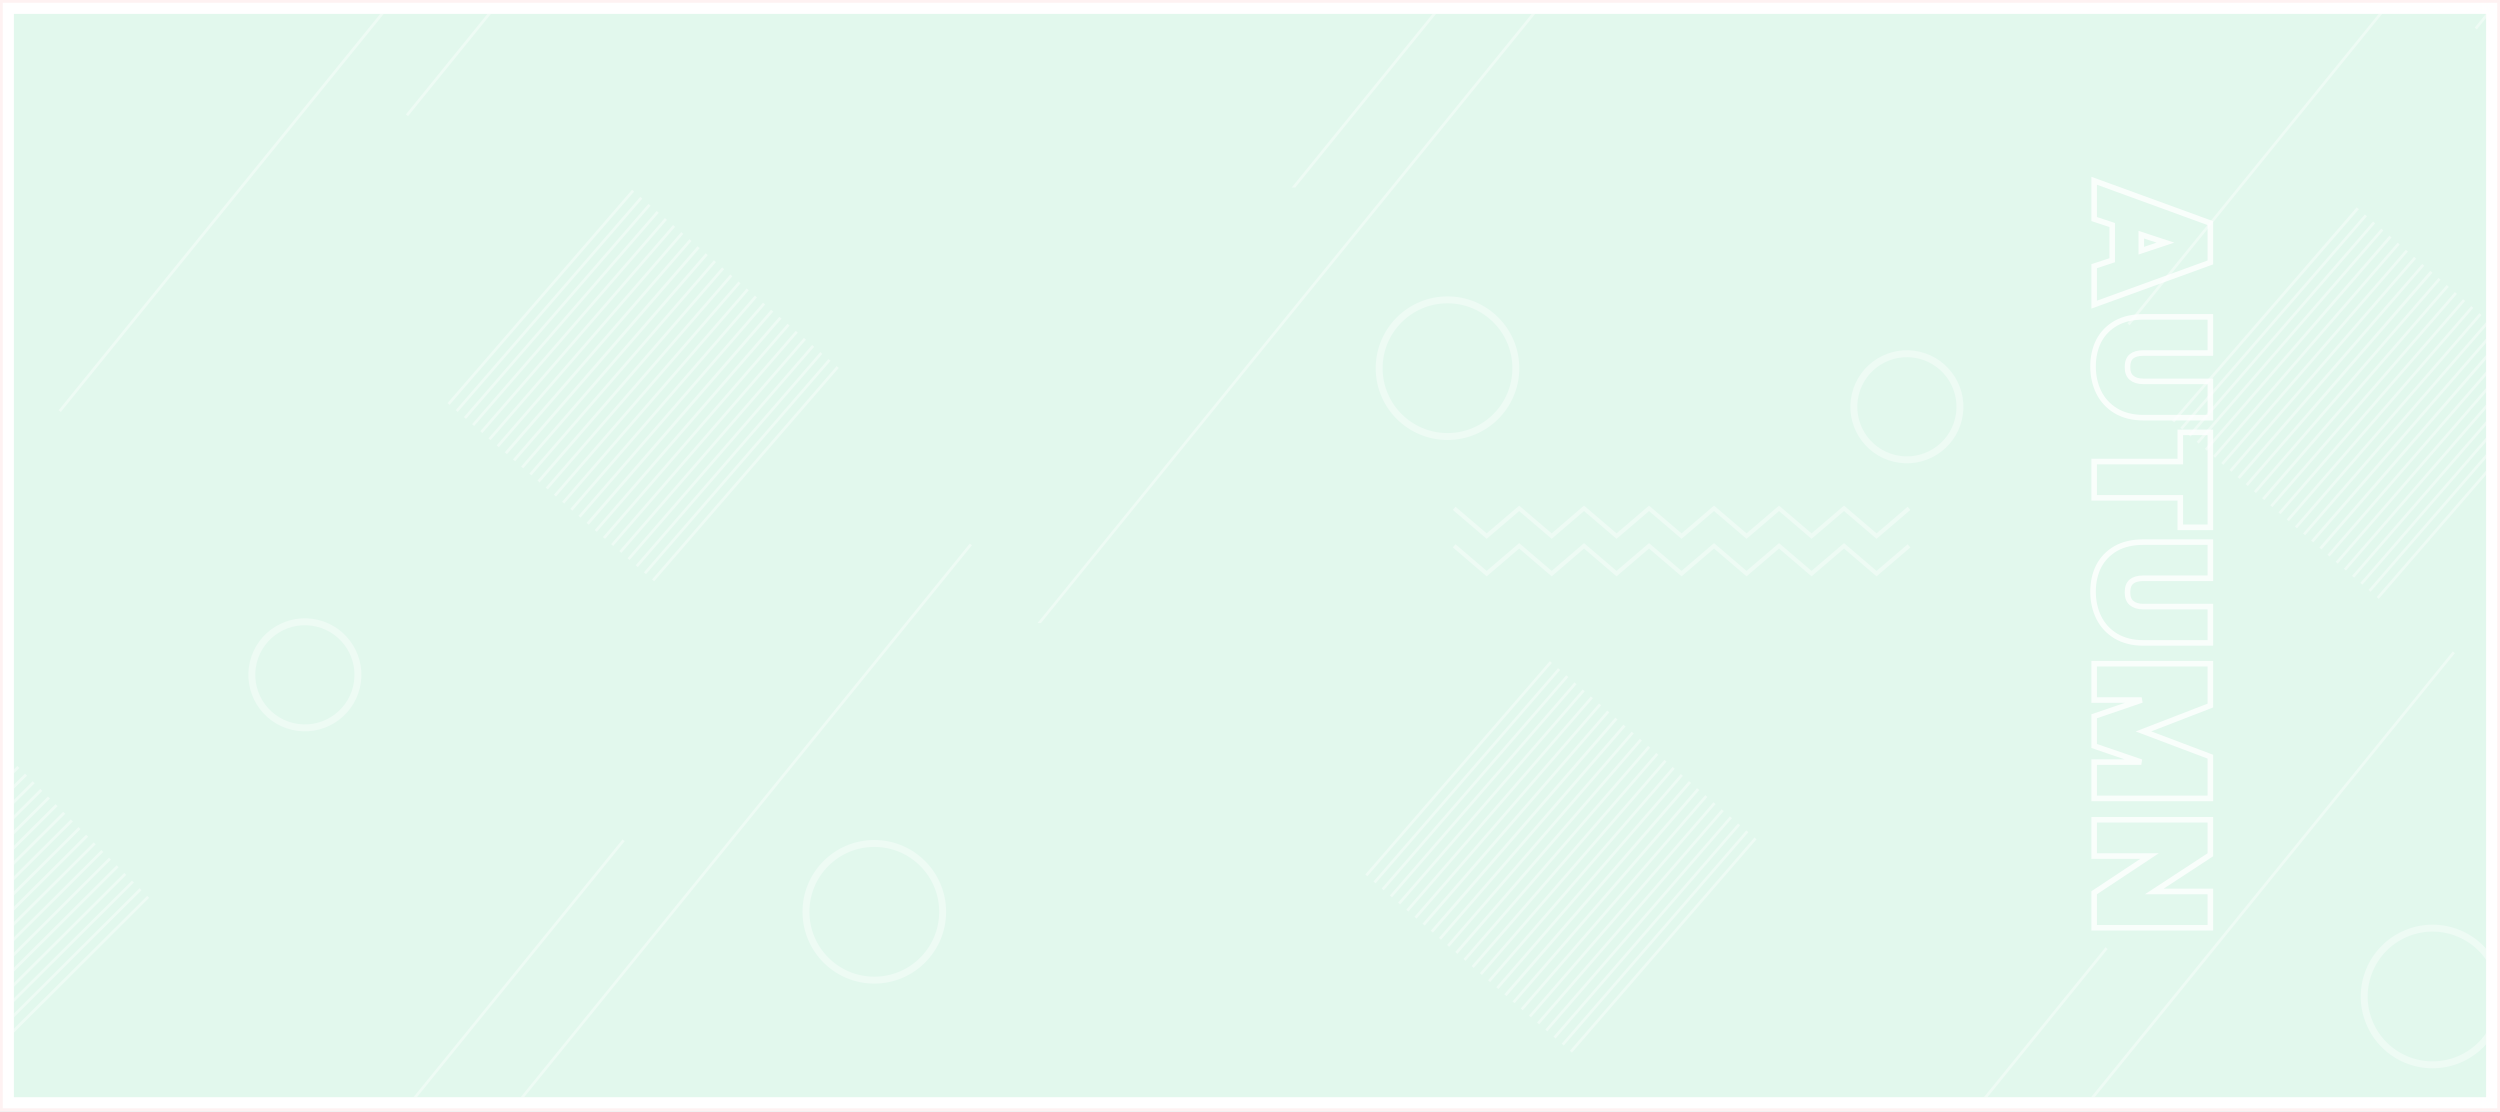
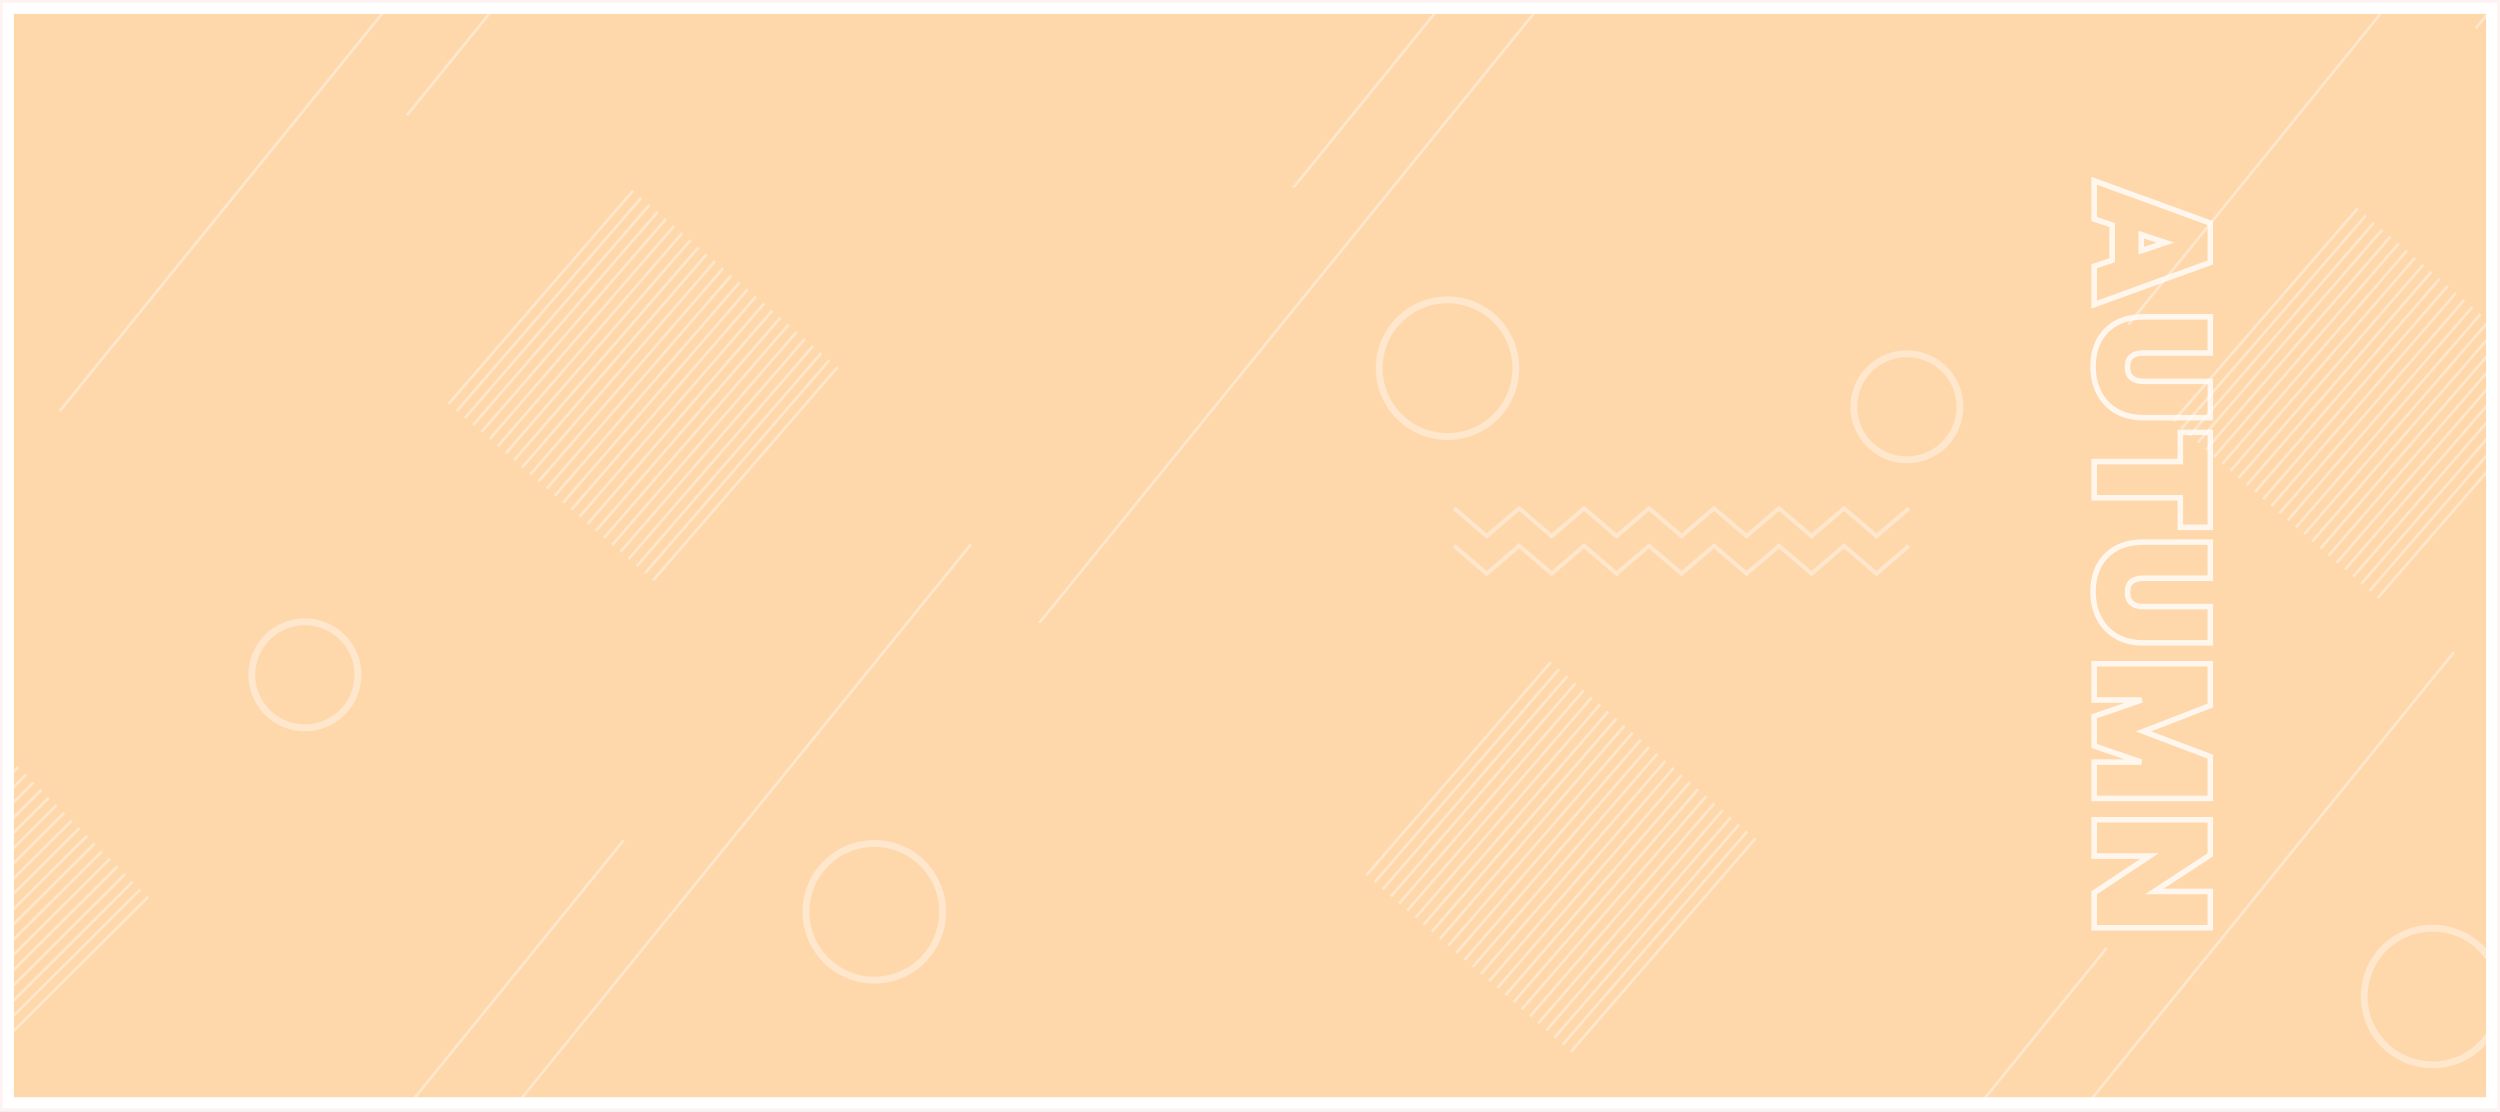
<svg xmlns="http://www.w3.org/2000/svg" width="1800" height="800" viewBox="0 0 1800 800" fill="none">
  <rect x="1" y="1" width="1798" height="798" fill="white" stroke="#fef2f2" stroke-width="2" />
-   <rect x="10" y="10" width="1780" height="780" fill="#e2f8ed" />
+   <rect x="10" y="10" width="1780" height="780" fill="#fed7aa" />
  <mask id="mask0_239_5921" style="mask-type:alpha" maskUnits="userSpaceOnUse" x="10" y="10" width="1780" height="780">
-     <rect x="10" y="10" width="1780" height="780" fill="#e2f8ed" />
+     <rect x="10" y="10" width="1780" height="780" fill="#fed7aa" />
  </mask>
  <g mask="url(#mask0_239_5921)">
    <g opacity="0.4">
      <path d="M455.1 136.6L322.2 290.2L323.7 291.5L456.6 137.9L455.1 136.6Z" fill="white" />
      <path d="M461 141.7L328.1 295.3L329.6 296.6L462.5 143L461 141.7Z" fill="white" />
      <path d="M466.9 146.8L334 300.3L335.5 301.6L468.4 148.1L466.9 146.8Z" fill="white" />
      <path d="M472.8 151.9L339.9 305.4L341.4 306.7L474.3 153.2L472.8 151.9Z" fill="white" />
      <path d="M478.7 157L345.8 310.5L347.3 311.8L480.2 158.3L478.7 157Z" fill="white" />
      <path d="M484.6 162L351.7 315.6L353.2 316.9L486.1 163.3L484.6 162Z" fill="white" />
      <path d="M490.5 167.1L357.6 320.7L359.1 322L492 168.4L490.5 167.1Z" fill="white" />
      <path d="M496.4 172.2L363.4 325.7L365 327L497.9 173.5L496.4 172.2Z" fill="white" />
      <path d="M502.2 177.3L369.3 330.8L370.9 332.1L503.8 178.6L502.2 177.3Z" fill="white" />
      <path d="M508.1 182.3L375.2 335.9L376.7 337.2L509.6 183.7L508.1 182.3Z" fill="white" />
      <path d="M514 187.4L381.1 341L382.6 342.3L515.5 188.7L514 187.4Z" fill="white" />
      <path d="M519.9 192.5L387 346L388.5 347.4L521.4 193.8L519.9 192.5Z" fill="white" />
      <path d="M525.8 197.6L392.9 351.1L394.4 352.4L527.3 198.9L525.8 197.6Z" fill="white" />
      <path d="M531.7 202.7L398.8 356.2L400.3 357.5L533.2 204L531.7 202.7Z" fill="white" />
      <path d="M537.6 207.7L404.7 361.3L406.2 362.6L539.1 209L537.6 207.7Z" fill="white" />
      <path d="M543.5 212.8L410.6 366.4L412.1 367.7L545 214.1L543.5 212.8Z" fill="white" />
      <path d="M549.4 217.9L416.5 371.4L418 372.7L550.9 219.2L549.4 217.9Z" fill="white" />
      <path d="M555.2 223L422.3 376.5L423.9 377.8L556.8 224.3L555.2 223Z" fill="white" />
      <path d="M561.1 228.1L428.2 381.6L429.7 382.9L562.7 229.4L561.1 228.1Z" fill="white" />
      <path d="M567 233.1L434.1 386.7L435.6 388L568.5 234.4L567 233.1Z" fill="white" />
      <path d="M572.9 238.2L440 391.8L441.5 393.1L574.4 239.5L572.9 238.2Z" fill="white" />
      <path d="M578.8 243.3L445.9 396.8L447.4 398.1L580.3 244.6L578.8 243.3Z" fill="white" />
      <path d="M584.7 248.4L451.8 401.9L453.3 403.2L586.2 249.7L584.7 248.4Z" fill="white" />
      <path d="M590.6 253.5L457.7 407L459.2 408.3L592.1 254.8L590.6 253.5Z" fill="white" />
      <path d="M596.5 258.5L463.6 412.1L465.1 413.4L598 259.8L596.5 258.5Z" fill="white" />
      <path d="M602.4 263.6L469.5 417.2L471 418.5L603.9 264.9L602.4 263.6Z" fill="white" />
      <path d="M1115.9 476L983 629.6L984.5 630.9L1117.4 477.3L1115.9 476Z" fill="white" />
      <path d="M1121.8 481.1L988.9 634.7L990.4 636L1123.3 482.4L1121.8 481.1Z" fill="white" />
      <path d="M1127.7 486.2L994.8 639.7L996.3 641L1129.2 487.5L1127.7 486.2Z" fill="white" />
      <path d="M1133.6 491.3L1000.7 644.8L1002.2 646.1L1135.1 492.6L1133.6 491.3Z" fill="white" />
      <path d="M1139.5 496.4L1006.6 649.9L1008.1 651.2L1141 497.7L1139.5 496.4Z" fill="white" />
      <path d="M1145.4 501.4L1012.5 655L1014 656.3L1146.9 502.7L1145.4 501.4Z" fill="white" />
      <path d="M1151.3 506.5L1018.4 660.1L1019.9 661.4L1152.8 507.8L1151.3 506.5Z" fill="white" />
      <path d="M1157.2 511.6L1024.2 665.1L1025.8 666.4L1158.7 512.9L1157.2 511.6Z" fill="white" />
      <path d="M1163 516.7L1030.1 670.2L1031.7 671.5L1164.6 518L1163 516.7Z" fill="white" />
      <path d="M1168.9 521.7L1036 675.3L1037.5 676.6L1170.4 523.1L1168.9 521.7Z" fill="white" />
      <path d="M1174.8 526.8L1041.9 680.4L1043.4 681.7L1176.3 528.1L1174.8 526.8Z" fill="white" />
      <path d="M1180.7 531.9L1047.8 685.4L1049.3 686.8L1182.2 533.2L1180.7 531.9Z" fill="white" />
      <path d="M1186.6 537L1053.7 690.5L1055.2 691.8L1188.1 538.3L1186.6 537Z" fill="white" />
      <path d="M1192.5 542.1L1059.6 695.6L1061.1 696.9L1194 543.4L1192.5 542.1Z" fill="white" />
      <path d="M1198.4 547.1L1065.5 700.7L1067 702L1199.9 548.4L1198.4 547.1Z" fill="white" />
      <path d="M1204.3 552.2L1071.4 705.8L1072.9 707.1L1205.8 553.5L1204.3 552.2Z" fill="white" />
      <path d="M1210.2 557.3L1077.3 710.8L1078.8 712.1L1211.7 558.6L1210.2 557.3Z" fill="white" />
      <path d="M1216 562.4L1083.1 715.9L1084.7 717.2L1217.6 563.7L1216 562.4Z" fill="white" />
      <path d="M1221.9 567.5L1089 721L1090.5 722.3L1223.5 568.8L1221.9 567.5Z" fill="white" />
      <path d="M1227.8 572.5L1094.9 726.1L1096.4 727.4L1229.3 573.8L1227.8 572.5Z" fill="white" />
      <path d="M1233.7 577.6L1100.8 731.2L1102.3 732.5L1235.2 578.9L1233.7 577.6Z" fill="white" />
      <path d="M1239.6 582.7L1106.7 736.2L1108.2 737.5L1241.1 584L1239.6 582.7Z" fill="white" />
      <path d="M1245.5 587.8L1112.6 741.3L1114.1 742.6L1247 589.1L1245.5 587.8Z" fill="white" />
      <path d="M1251.4 592.9L1118.5 746.4L1120 747.7L1252.9 594.2L1251.4 592.9Z" fill="white" />
      <path d="M1257.3 597.9L1124.4 751.5L1125.9 752.8L1258.8 599.2L1257.3 597.9Z" fill="white" />
      <path d="M1263.2 603L1130.3 756.6L1131.8 757.9L1264.7 604.3L1263.2 603Z" fill="white" />
      <path d="M1696.8 149.3L1563.9 302.9L1565.4 304.2L1698.4 150.6L1696.8 149.3Z" fill="white" />
      <path d="M1702.7 154.4L1569.8 308L1571.3 309.3L1704.2 155.7L1702.7 154.4Z" fill="white" />
      <path d="M1708.6 159.5L1575.7 313L1577.2 314.3L1710.1 160.8L1708.6 159.5Z" fill="white" />
      <path d="M1714.5 164.6L1581.6 318.1L1583.1 319.4L1716 165.9L1714.5 164.6Z" fill="white" />
      <path d="M1720.4 169.6L1587.5 323.2L1589 324.5L1721.9 171L1720.4 169.6Z" fill="white" />
      <path d="M1726.3 174.7L1593.4 328.3L1594.9 329.6L1727.8 176L1726.3 174.7Z" fill="white" />
      <path d="M1732.2 179.8L1599.3 333.4L1600.8 334.7L1733.7 181.1L1732.2 179.8Z" fill="white" />
      <path d="M1738.1 184.9L1605.2 338.4L1606.7 339.7L1739.6 186.2L1738.1 184.9Z" fill="white" />
      <path d="M1744 190L1611 343.5L1612.6 344.8L1745.5 191.3L1744 190Z" fill="white" />
      <path d="M1749.8 195L1616.9 348.6L1618.4 349.9L1751.4 196.4L1749.8 195Z" fill="white" />
      <path d="M1755.7 200.1L1622.8 353.7L1624.3 355L1757.2 201.4L1755.7 200.1Z" fill="white" />
      <path d="M1761.6 205.2L1628.7 358.7L1630.2 360.1L1763.1 206.5L1761.6 205.2Z" fill="white" />
      <path d="M1767.5 210.3L1634.6 363.8L1636.1 365.1L1769 211.6L1767.5 210.3Z" fill="white" />
      <path d="M1773.4 215.4L1640.5 368.9L1642 370.2L1774.9 216.7L1773.4 215.4Z" fill="white" />
      <path d="M1779.3 220.4L1646.4 374L1647.9 375.3L1780.8 221.7L1779.3 220.4Z" fill="white" />
      <path d="M1785.2 225.5L1652.3 379.1L1653.8 380.4L1786.7 226.8L1785.2 225.5Z" fill="white" />
      <path d="M1791.1 230.6L1658.2 384.1L1659.7 385.4L1792.6 231.9L1791.1 230.6Z" fill="white" />
      <path d="M1797 235.7L1664 389.2L1665.6 390.5L1798.5 237L1797 235.7Z" fill="white" />
      <path d="M1802.8 240.8L1669.9 394.3L1671.5 395.6L1804.4 242.1L1802.8 240.8Z" fill="white" />
      <path d="M1808.7 245.8L1675.8 399.4L1677.3 400.7L1810.2 247.1L1808.7 245.8Z" fill="white" />
      <path d="M1814.6 250.9L1681.7 404.5L1683.2 405.8L1816.1 252.2L1814.6 250.9Z" fill="white" />
      <path d="M1820.5 256L1687.6 409.5L1689.1 410.8L1822 257.3L1820.5 256Z" fill="white" />
      <path d="M1826.4 261.1L1693.5 414.6L1695 415.9L1827.9 262.4L1826.4 261.1Z" fill="white" />
      <path d="M1832.3 266.2L1699.4 419.7L1700.9 421L1833.8 267.5L1832.3 266.2Z" fill="white" />
      <path d="M1838.2 271.2L1705.3 424.8L1706.8 426.1L1839.7 272.5L1838.2 271.2Z" fill="white" />
      <path d="M1844.1 276.3L1711.2 429.9L1712.7 431.2L1845.6 277.6L1844.1 276.3Z" fill="white" />
      <path d="M14 552.9L12.5 551.5L-30 593.9V596.7L14 552.9Z" fill="white" />
      <path d="M19.5 558.4L18 557L-30 604.9V607.7L19.5 558.4Z" fill="white" />
      <path d="M25 563.9L23.5 562.5L-30 615.9V618.7L25 563.9Z" fill="white" />
      <path d="M30.5 569.4L29 568L-30 626.9V629.7L30.5 569.4Z" fill="white" />
      <path d="M36 574.9L34.5 573.5L-30 637.8V640.7L36 574.9Z" fill="white" />
      <path d="M41.5 580.4L40 579L-30 648.8V651.6L41.5 580.4Z" fill="white" />
      <path d="M47 585.9L45.5 584.5L-30 659.8V662.6L47 585.9Z" fill="white" />
      <path d="M52.5 591.4L51 590L-30 670.8V673.6L52.5 591.4Z" fill="white" />
      <path d="M58 596.9L56.5 595.5L-30 681.7V684.6L58 596.9Z" fill="white" />
      <path d="M63.5 602.4L62 601L-30 692.7V695.5L63.5 602.4Z" fill="white" />
      <path d="M68.9 607.9L67.5 606.5L-30 703.7V706.5L68.9 607.9Z" fill="white" />
      <path d="M74.4 613.4L73 612L-30 714.7V717.5L74.4 613.4Z" fill="white" />
      <path d="M79.9 618.9L78.5 617.5L-30 725.7V728.5L79.9 618.9Z" fill="white" />
      <path d="M85.4 624.4L84 623L-30 736.6V739.5L85.4 624.4Z" fill="white" />
      <path d="M90.9 629.9L89.5 628.5L-30 747.6V750.4L90.9 629.9Z" fill="white" />
      <path d="M96.4 635.4L95 634L-30 758.6V761.4L96.4 635.4Z" fill="white" />
      <path d="M101.9 640.9L100.5 639.5L-30 769.6V772.4L101.9 640.9Z" fill="white" />
      <path d="M107.4 646.4L106 645L-30 780.5V783.4L107.4 646.4Z" fill="white" />
      <path d="M629.5 705.7C656.672 705.7 678.7 683.672 678.7 656.5C678.7 629.328 656.672 607.3 629.5 607.3C602.328 607.3 580.3 629.328 580.3 656.5C580.3 683.672 602.328 705.7 629.5 705.7Z" stroke="white" stroke-width="5" stroke-miterlimit="10" />
      <path d="M1042.2 314.3C1069.37 314.3 1091.4 292.272 1091.4 265.1C1091.4 237.928 1069.37 215.9 1042.2 215.9C1015.03 215.9 993 237.928 993 265.1C993 292.272 1015.03 314.3 1042.2 314.3Z" stroke="white" stroke-width="5" stroke-miterlimit="10" />
      <path d="M1770.28 762.927C1795.38 752.528 1807.3 723.747 1796.9 698.643C1786.5 673.538 1757.72 661.617 1732.62 672.015C1707.51 682.414 1695.59 711.196 1705.99 736.3C1716.39 761.405 1745.17 773.326 1770.28 762.927Z" stroke="white" stroke-width="5" stroke-miterlimit="10" />
      <path d="M256.655 494.776C261.573 474.261 248.929 453.644 228.414 448.726C207.899 443.808 187.281 456.452 182.364 476.967C177.446 497.482 190.09 518.1 210.605 523.017C231.12 527.935 251.737 515.291 256.655 494.776Z" stroke="white" stroke-width="5" stroke-miterlimit="10" />
      <path d="M1410.14 301.66C1414.99 281.128 1402.27 260.553 1381.74 255.705C1361.21 250.857 1340.64 263.571 1335.79 284.103C1330.94 304.635 1343.65 325.21 1364.19 330.058C1384.72 334.906 1405.29 322.192 1410.14 301.66Z" stroke="white" stroke-width="5" stroke-miterlimit="10" />
      <path d="M1047 366L1070.4 386L1093.8 366L1117.2 386L1140.5 366L1163.9 386L1187.3 366L1210.7 386L1234.1 366L1257.5 386L1280.9 366L1304.3 386L1327.7 366L1351.1 386L1374.5 366" stroke="white" stroke-width="3" stroke-miterlimit="10" />
      <path d="M1047 393L1070.4 413L1093.8 393L1117.2 413L1140.5 393L1163.9 413L1187.3 393L1210.7 413L1234.1 393L1257.5 413L1280.9 393L1304.3 413L1327.7 393L1351.1 413L1374.5 393" stroke="white" stroke-width="3" stroke-miterlimit="10" />
      <path d="M379.2 -120L42.2 295.4L43.8 296.6L381.8 -120H379.2Z" fill="white" />
      <path d="M293.8 83.6L459 -120H456.4L292.2 82.4L293.8 83.6Z" fill="white" />
      <path d="M1820.6 -120H1818.1L1531.8 232.9L1533.3 234.2L1820.6 -120Z" fill="white" />
      <path d="M1781.8 19.9L1783.3 21.2L1890 -110.3V-113.5L1781.8 19.9Z" fill="white" />
      <path d="M448.2 604.4L257.1 840H259.6L449.8 605.6L448.2 604.4Z" fill="white" />
      <path d="M334.3 840H336.8L699.8 392.6L698.2 391.4L334.3 840Z" fill="white" />
      <path d="M747 448.6H749.5L1112.5 1.2L1110.9 0L747 448.6Z" fill="white" />
      <path d="M1516 682L1387.8 840H1390.4L1517.5 683.3L1516 682Z" fill="white" />
      <path d="M1058.2 -23L930 135H932.6L1059.7 -21.7L1058.2 -23Z" fill="white" />
      <path d="M1465 840H1467.6L1767.5 470.3L1766 469L1465 840Z" fill="white" />
    </g>
  </g>
  <path opacity="0.8" d="M1507.79 156.273L1507.79 157.719L1509.16 158.172L1520.78 162.012L1520.78 187.365L1509.16 191.205L1507.79 191.659L1507.79 193.104L1507.79 216.49L1507.79 219.344L1510.47 218.37L1590.12 189.448L1591.44 188.97L1591.44 187.568L1591.44 162.035L1591.44 160.636L1590.12 160.156L1510.48 131.121L1507.79 130.142L1507.79 133L1507.79 156.273ZM1589.44 254.178L1591.44 254.178L1591.44 252.178L1591.44 230.147L1591.44 228.147L1589.44 228.147L1543.23 228.147C1535.6 228.147 1528.99 229.628 1523.5 232.695L1523.49 232.7L1523.48 232.706C1518.04 235.826 1513.89 240.093 1511.07 245.49L1511.06 245.506L1511.05 245.522C1508.34 250.956 1507 257.068 1507 263.815C1507 270.563 1508.34 276.741 1511.04 282.313L1511.05 282.323C1513.85 288.015 1518 292.52 1523.45 295.805L1523.46 295.812C1529.02 299.119 1535.64 300.725 1543.23 300.725L1589.44 300.725L1591.44 300.725L1591.44 298.725L1591.44 276.581L1591.44 274.581L1589.44 274.581L1543.23 274.581C1539.34 274.581 1536.55 273.613 1534.61 271.913L1534.6 271.91C1532.83 270.366 1531.79 267.948 1531.79 264.267C1531.79 260.595 1532.83 258.18 1534.59 256.636C1536.44 255.09 1539.23 254.178 1543.23 254.178L1589.44 254.178ZM1589.44 379.686L1591.44 379.686L1591.44 377.686L1591.44 313.289L1591.44 311.289L1589.44 311.289L1571.82 311.289L1569.82 311.289L1569.82 313.289L1569.82 332.303L1509.79 332.303L1507.79 332.303L1507.79 334.303L1507.79 356.446L1507.79 358.446L1509.79 358.446L1569.82 358.447L1569.82 377.686L1569.82 379.686L1571.82 379.686L1589.44 379.686ZM1589.44 416.349L1591.44 416.349L1591.44 414.349L1591.44 392.319L1591.44 390.319L1589.44 390.319L1543.23 390.319C1535.6 390.319 1528.99 391.799 1523.5 394.866L1523.49 394.871L1523.48 394.877C1518.04 397.997 1513.89 402.264 1511.07 407.661L1511.06 407.677L1511.05 407.693C1508.34 413.127 1507 419.239 1507 425.986C1507 432.734 1508.34 438.912 1511.04 444.484L1511.05 444.495C1513.85 450.187 1518 454.692 1523.45 457.977L1523.46 457.983C1529.02 461.29 1535.64 462.896 1543.23 462.896L1589.44 462.896L1591.44 462.896L1591.44 460.896L1591.44 438.752L1591.44 436.752L1589.44 436.752L1543.23 436.752C1539.34 436.752 1536.55 435.784 1534.61 434.084L1534.6 434.081C1532.83 432.538 1531.79 430.119 1531.79 426.438C1531.79 422.766 1532.83 420.351 1534.59 418.807C1536.44 417.261 1539.23 416.349 1543.23 416.349L1589.44 416.349ZM1589.44 574.847L1591.44 574.847L1591.44 572.847L1591.44 546.184L1591.44 544.802L1590.15 544.313L1543.3 526.618L1590.16 508.508L1591.44 508.013L1591.44 506.642L1591.44 479.866L1591.44 477.866L1589.44 477.866L1509.79 477.866L1507.79 477.866L1507.79 479.866L1507.79 502.01L1507.79 504.01L1509.79 504.01L1542.04 504.01L1509.14 515.257L1507.79 515.719L1507.79 517.149L1507.79 535.677L1507.79 537.107L1509.14 537.57L1541.71 548.703L1509.79 548.703L1507.79 548.703L1507.79 550.703L1507.79 572.847L1507.79 574.847L1509.79 574.847L1589.44 574.847ZM1507.79 666.005L1507.79 668.005L1509.79 668.005L1589.44 668.005L1591.44 668.005L1591.44 666.005L1591.44 643.861L1591.44 641.861L1589.44 641.861L1551.07 641.861L1590.53 616.048L1591.44 615.456L1591.44 614.374L1591.44 592.231L1591.44 590.231L1589.44 590.231L1509.79 590.231L1507.79 590.231L1507.79 592.231L1507.79 614.374L1507.79 616.374L1509.79 616.374L1547.66 616.374L1508.69 642.194L1507.79 642.787L1507.79 643.861L1507.79 666.005ZM1541.73 168.979L1559.13 174.701L1541.73 180.5L1541.73 168.979Z" stroke="white" stroke-width="4" />
</svg>
